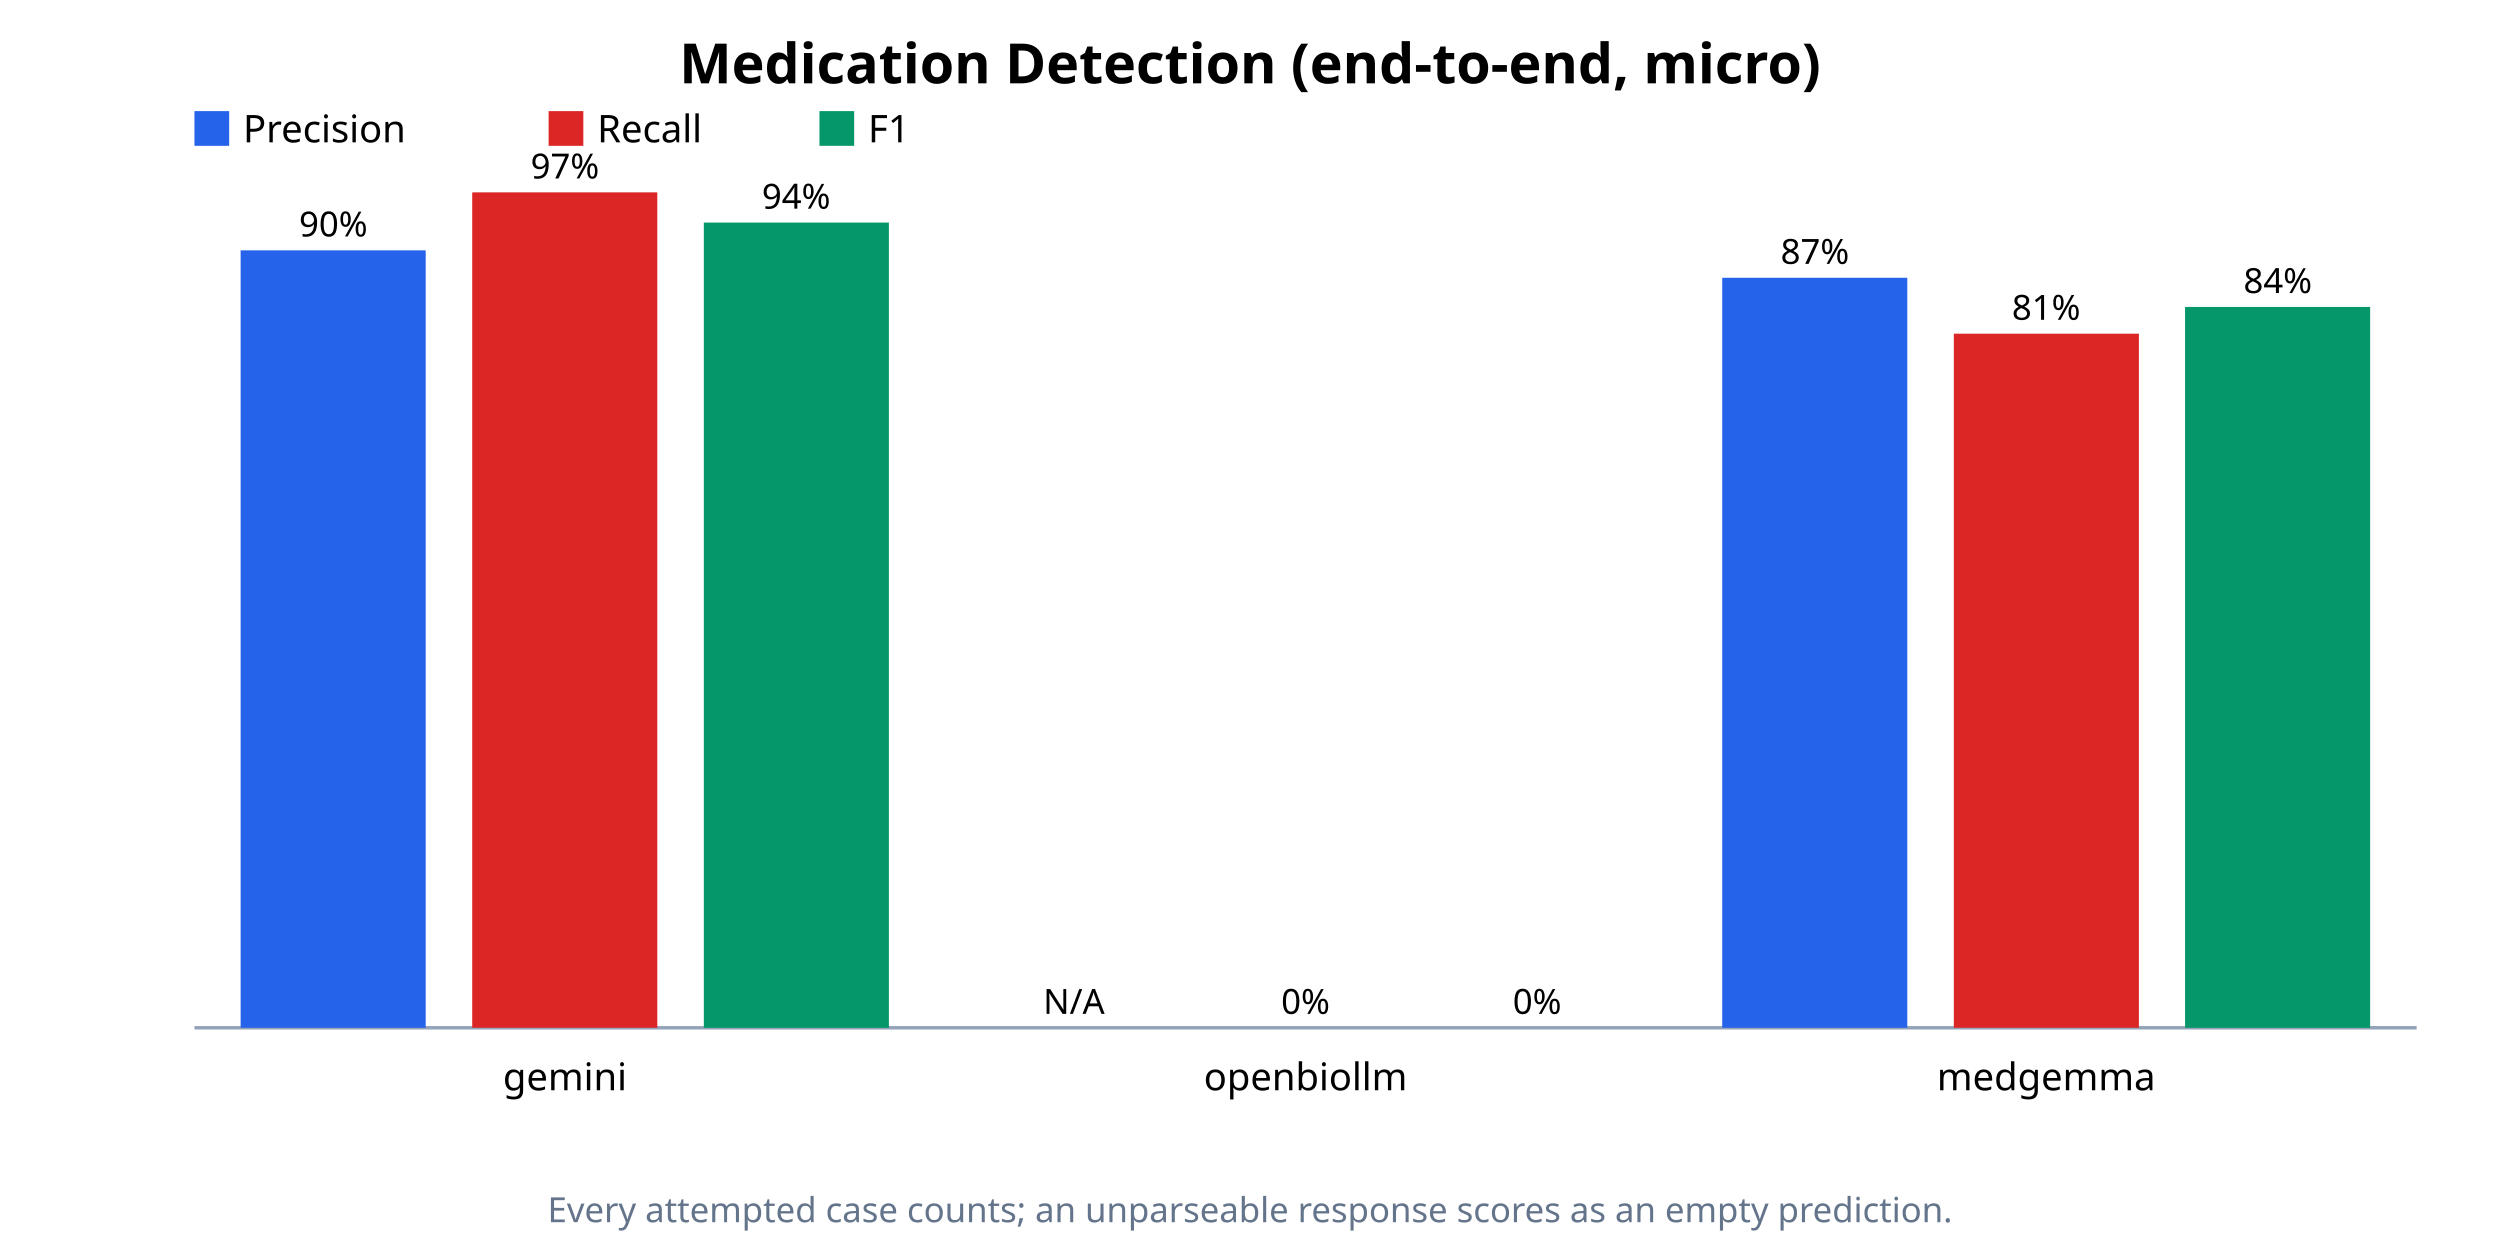
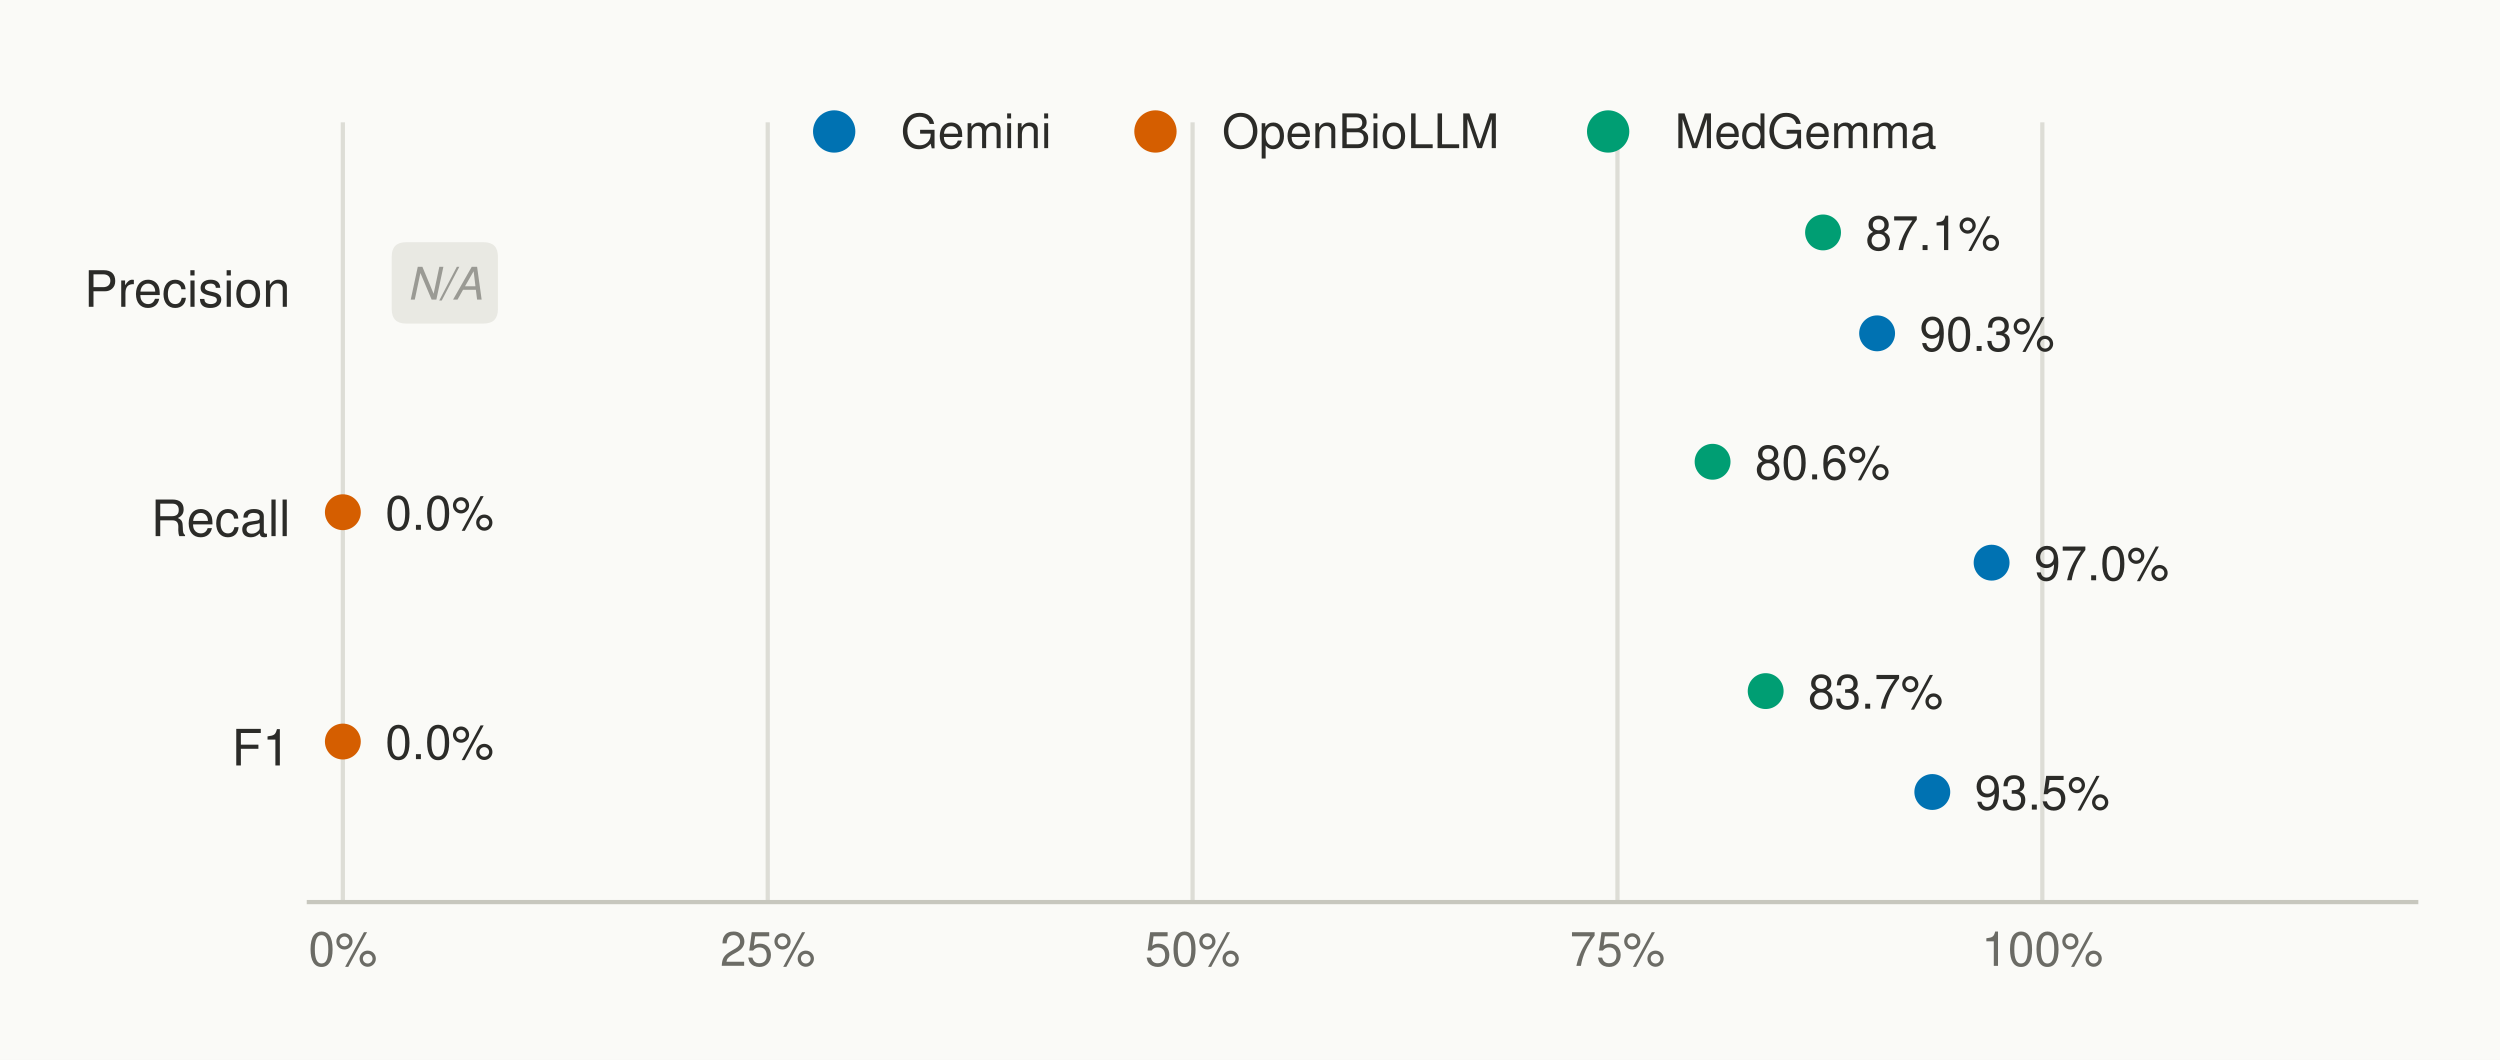
- <svg xmlns="http://www.w3.org/2000/svg" viewBox="0 0 720 360" width="720" height="360" font-family="sans-serif">
-   <rect x="0" y="0" width="720" height="360" fill="white" />
-   <text x="360.0" y="24" text-anchor="middle" font-size="16" font-weight="bold">Medication Detection (end-to-end, micro)</text>
-   <line x1="56" y1="296.0" x2="696" y2="296.0" stroke="#94a3b8" stroke-width="1" />
-   <rect x="56" y="32" width="10" height="10" fill="#2563eb" />
-   <text x="70" y="41" font-size="11">Precision</text>
-   <rect x="158" y="32" width="10" height="10" fill="#dc2626" />
-   <text x="172" y="41" font-size="11">Recall</text>
-   <rect x="236" y="32" width="10" height="10" fill="#059669" />
-   <text x="250" y="41" font-size="11">F1</text>
-   <rect x="69.3" y="72.1" width="53.3" height="223.9" fill="#2563eb" />
-   <text x="96.0" y="68.1" text-anchor="middle" font-size="10">90%</text>
-   <rect x="136.0" y="55.4" width="53.3" height="240.6" fill="#dc2626" />
-   <text x="162.7" y="51.4" text-anchor="middle" font-size="10">97%</text>
-   <rect x="202.7" y="64.1" width="53.3" height="231.9" fill="#059669" />
-   <text x="229.3" y="60.1" text-anchor="middle" font-size="10">94%</text>
-   <text x="162.7" y="314.0" text-anchor="middle" font-size="11">gemini</text>
-   <rect x="282.7" y="296.0" width="53.3" height="0.0" fill="#2563eb" />
-   <text x="309.3" y="292.0" text-anchor="middle" font-size="10">N/A</text>
-   <rect x="349.3" y="296.0" width="53.3" height="0.0" fill="#dc2626" />
-   <text x="376.0" y="292.0" text-anchor="middle" font-size="10">0%</text>
-   <rect x="416.0" y="296.0" width="53.3" height="0.0" fill="#059669" />
-   <text x="442.7" y="292.0" text-anchor="middle" font-size="10">0%</text>
-   <text x="376.0" y="314.0" text-anchor="middle" font-size="11">openbiollm</text>
-   <rect x="496.0" y="80.0" width="53.3" height="216.0" fill="#2563eb" />
-   <text x="522.7" y="76.0" text-anchor="middle" font-size="10">87%</text>
-   <rect x="562.7" y="96.1" width="53.3" height="199.9" fill="#dc2626" />
-   <text x="589.3" y="92.1" text-anchor="middle" font-size="10">81%</text>
-   <rect x="629.3" y="88.4" width="53.3" height="207.6" fill="#059669" />
-   <text x="656.0" y="84.4" text-anchor="middle" font-size="10">84%</text>
-   <text x="589.3" y="314.0" text-anchor="middle" font-size="11">medgemma</text>
-   <text x="360.0" y="352" text-anchor="middle" font-size="10" fill="#64748b">Every attempted case counts; an unparseable response scores as an empty prediction.</text>
+ <svg xmlns="http://www.w3.org/2000/svg" xmlns:xlink="http://www.w3.org/1999/xlink" width="472.664pt" height="200.378pt" viewBox="0 0 472.664 200.378" version="1.1">
+   <defs>
+     <style type="text/css">*{stroke-linejoin: round; stroke-linecap: butt}</style>
+   </defs>
+   <g id="figure_1">
+     <g id="patch_1">
+       <path d="M 0 200.378  L 472.664 200.378  L 472.664 0  L 0 0  z " style="fill: #fafaf7" />
+     </g>
+     <g id="axes_1">
+       <g id="patch_2">
+         <path d="M 58.395 170.553  L 456.824 170.553  L 456.824 23.134  L 58.395 23.134  z " style="fill: #fafaf7" />
+       </g>
+       <g id="matplotlib.axis_1">
+         <g id="xtick_1">
+           <g id="line2d_1">
+             <path d="M 64.822 170.553  L 64.822 23.134  " clip-path="url(#p23b8a9a325)" style="fill: none; stroke: #ddddd6; stroke-width: 0.8; stroke-linecap: square" />
+           </g>
+           <g id="line2d_2" />
+           <g id="text_1">
+             <text style="font-size: 9px; font-family: 'Helvetica Neue', 'Helvetica', 'Arial', 'Liberation Sans', 'DejaVu Sans', sans-serif; text-anchor: middle; fill: #6b6b65" x="64.822" y="182.621" transform="rotate(-0 64.82166 182.6207)">0%</text>
+           </g>
+         </g>
+         <g id="xtick_2">
+           <g id="line2d_3">
+             <path d="M 145.15 170.553  L 145.15 23.134  " clip-path="url(#p23b8a9a325)" style="fill: none; stroke: #ddddd6; stroke-width: 0.8; stroke-linecap: square" />
+           </g>
+           <g id="line2d_4" />
+           <g id="text_2">
+             <text style="font-size: 9px; font-family: 'Helvetica Neue', 'Helvetica', 'Arial', 'Liberation Sans', 'DejaVu Sans', sans-serif; text-anchor: middle; fill: #6b6b65" x="145.15" y="182.621" transform="rotate(-0 145.15 182.6207)">25%</text>
+           </g>
+         </g>
+         <g id="xtick_3">
+           <g id="line2d_5">
+             <path d="M 225.478 170.553  L 225.478 23.134  " clip-path="url(#p23b8a9a325)" style="fill: none; stroke: #ddddd6; stroke-width: 0.8; stroke-linecap: square" />
+           </g>
+           <g id="line2d_6" />
+           <g id="text_3">
+             <text style="font-size: 9px; font-family: 'Helvetica Neue', 'Helvetica', 'Arial', 'Liberation Sans', 'DejaVu Sans', sans-serif; text-anchor: middle; fill: #6b6b65" x="225.478" y="182.621" transform="rotate(-0 225.4784 182.6207)">50%</text>
+           </g>
+         </g>
+         <g id="xtick_4">
+           <g id="line2d_7">
+             <path d="M 305.807 170.553  L 305.807 23.134  " clip-path="url(#p23b8a9a325)" style="fill: none; stroke: #ddddd6; stroke-width: 0.8; stroke-linecap: square" />
+           </g>
+           <g id="line2d_8" />
+           <g id="text_4">
+             <text style="font-size: 9px; font-family: 'Helvetica Neue', 'Helvetica', 'Arial', 'Liberation Sans', 'DejaVu Sans', sans-serif; text-anchor: middle; fill: #6b6b65" x="305.807" y="182.621" transform="rotate(-0 305.8068 182.6207)">75%</text>
+           </g>
+         </g>
+         <g id="xtick_5">
+           <g id="line2d_9">
+             <path d="M 386.135 170.553  L 386.135 23.134  " clip-path="url(#p23b8a9a325)" style="fill: none; stroke: #ddddd6; stroke-width: 0.8; stroke-linecap: square" />
+           </g>
+           <g id="line2d_10" />
+           <g id="text_5">
+             <text style="font-size: 9px; font-family: 'Helvetica Neue', 'Helvetica', 'Arial', 'Liberation Sans', 'DejaVu Sans', sans-serif; text-anchor: middle; fill: #6b6b65" x="386.135" y="182.621" transform="rotate(-0 386.1352 182.6207)">100%</text>
+           </g>
+         </g>
+       </g>
+       <g id="matplotlib.axis_2">
+         <g id="ytick_1">
+           <g id="line2d_11" />
+           <g id="text_6">
+             <text style="font-size: 9.5px; font-family: 'Helvetica Neue', 'Helvetica', 'Arial', 'Liberation Sans', 'DejaVu Sans', sans-serif; text-anchor: end; fill: #2b2b28" x="54.895" y="144.724" transform="rotate(-0 54.89539 144.7237)">F1</text>
+           </g>
+         </g>
+         <g id="ytick_2">
+           <g id="line2d_12" />
+           <g id="text_7">
+             <text style="font-size: 9.5px; font-family: 'Helvetica Neue', 'Helvetica', 'Arial', 'Liberation Sans', 'DejaVu Sans', sans-serif; text-anchor: end; fill: #2b2b28" x="54.895" y="101.365" transform="rotate(-0 54.89539 101.3651)">Recall</text>
+           </g>
+         </g>
+         <g id="ytick_3">
+           <g id="line2d_13" />
+           <g id="text_8">
+             <text style="font-size: 9.5px; font-family: 'Helvetica Neue', 'Helvetica', 'Arial', 'Liberation Sans', 'DejaVu Sans', sans-serif; text-anchor: end; fill: #2b2b28" x="54.895" y="58.007" transform="rotate(-0 54.89539 58.00653)">Precision</text>
+           </g>
+         </g>
+       </g>
+       <g id="patch_3">
+         <path d="M 58.395 170.553  L 456.824 170.553  " style="fill: none; stroke: #c7c7be; stroke-width: 0.8; stroke-linejoin: miter; stroke-linecap: square" />
+       </g>
+       <g id="PathCollection_1">
+         <path d="M 354.896 66.415  C 355.796 66.415 356.658 66.057 357.294 65.421  C 357.93 64.785 358.288 63.923 358.288 63.023  C 358.288 62.124 357.93 61.261 357.294 60.625  C 356.658 59.99 355.796 59.632 354.896 59.632  C 353.997 59.632 353.134 59.99 352.498 60.625  C 351.863 61.261 351.505 62.124 351.505 63.023  C 351.505 63.923 351.863 64.785 352.498 65.421  C 353.134 66.057 353.997 66.415 354.896 66.415  z " clip-path="url(#p23b8a9a325)" style="fill: #0072b2" />
+       </g>
+       <g id="text_9">
+         <text style="font-size: 9px; font-family: 'Helvetica Neue', 'Helvetica', 'Arial', 'Liberation Sans', 'DejaVu Sans', sans-serif; text-anchor: start; fill: #2b2b28" x="362.929" y="66.349" transform="rotate(-0 362.9292 66.34891)">90.3%</text>
+       </g>
+       <g id="text_10">
+         <g id="patch_4">
+           <path d="M 76.782 61.177  L 91.419 61.177  Q 94.139 61.177 94.139 58.457  L 94.139 48.512  Q 94.139 45.792 91.419 45.792  L 76.782 45.792  Q 74.062 45.792 74.062 48.512  L 74.062 58.457  Q 74.062 61.177 76.782 61.177  z " style="fill: #e9e9e3" />
+         </g>
+         <text style="font-style: italic; font-size: 8.5px; font-family: 'Helvetica Neue', 'Helvetica', 'Arial', 'Liberation Sans', 'DejaVu Sans', sans-serif; text-anchor: middle; fill: #9a9a94" x="84.1" y="56.647" transform="rotate(-0 84.10047 56.64653)">N/A</text>
+       </g>
+       <g id="PathCollection_2">
+         <path d="M 344.675 47.337  C 345.575 47.337 346.437 46.979 347.073 46.344  C 347.709 45.708 348.067 44.845 348.067 43.946  C 348.067 43.046 347.709 42.184 347.073 41.548  C 346.437 40.912 345.575 40.554 344.675 40.554  C 343.776 40.554 342.913 40.912 342.277 41.548  C 341.642 42.184 341.284 43.046 341.284 43.946  C 341.284 44.845 341.642 45.708 342.277 46.344  C 342.913 46.979 343.776 47.337 344.675 47.337  z " clip-path="url(#p23b8a9a325)" style="fill: #009e73" />
+       </g>
+       <g id="text_11">
+         <text style="font-size: 9px; font-family: 'Helvetica Neue', 'Helvetica', 'Arial', 'Liberation Sans', 'DejaVu Sans', sans-serif; text-anchor: start; fill: #2b2b28" x="352.708" y="47.271" transform="rotate(-0 352.7082 47.27114)">87.1%</text>
+       </g>
+       <g id="PathCollection_3">
+         <path d="M 376.544 109.773  C 377.443 109.773 378.306 109.416 378.942 108.78  C 379.578 108.144 379.935 107.281 379.935 106.382  C 379.935 105.483 379.578 104.62 378.942 103.984  C 378.306 103.348 377.443 102.991 376.544 102.991  C 375.644 102.991 374.782 103.348 374.146 103.984  C 373.51 104.62 373.153 105.483 373.153 106.382  C 373.153 107.281 373.51 108.144 374.146 108.78  C 374.782 109.416 375.644 109.773 376.544 109.773  z " clip-path="url(#p23b8a9a325)" style="fill: #0072b2" />
+       </g>
+       <g id="text_12">
+         <text style="font-size: 9px; font-family: 'Helvetica Neue', 'Helvetica', 'Arial', 'Liberation Sans', 'DejaVu Sans', sans-serif; text-anchor: start; fill: #2b2b28" x="384.577" y="109.707" transform="rotate(-0 384.5766 109.7075)">97.0%</text>
+       </g>
+       <g id="PathCollection_4">
+         <path d="M 64.822 100.234  C 65.721 100.234 66.584 99.877 67.22 99.241  C 67.856 98.605 68.213 97.742 68.213 96.843  C 68.213 95.944 67.856 95.081 67.22 94.445  C 66.584 93.809 65.721 93.452 64.822 93.452  C 63.922 93.452 63.06 93.809 62.424 94.445  C 61.788 95.081 61.43 95.944 61.43 96.843  C 61.43 97.742 61.788 98.605 62.424 99.241  C 63.06 99.877 63.922 100.234 64.822 100.234  z " clip-path="url(#p23b8a9a325)" style="fill: #d55e00" />
+       </g>
+       <g id="text_13">
+         <text style="font-size: 9px; font-family: 'Helvetica Neue', 'Helvetica', 'Arial', 'Liberation Sans', 'DejaVu Sans', sans-serif; text-anchor: start; fill: #2b2b28" x="72.854" y="100.169" transform="rotate(-0 72.8545 100.1686)">0.0%</text>
+       </g>
+       <g id="PathCollection_5">
+         <path d="M 323.791 90.695  C 324.69 90.695 325.553 90.338 326.189 89.702  C 326.825 89.066 327.182 88.204 327.182 87.304  C 327.182 86.405 326.825 85.542 326.189 84.906  C 325.553 84.27 324.69 83.913 323.791 83.913  C 322.891 83.913 322.029 84.27 321.393 84.906  C 320.757 85.542 320.4 86.405 320.4 87.304  C 320.4 88.204 320.757 89.066 321.393 89.702  C 322.029 90.338 322.891 90.695 323.791 90.695  z " clip-path="url(#p23b8a9a325)" style="fill: #009e73" />
+       </g>
+       <g id="text_14">
+         <text style="font-size: 9px; font-family: 'Helvetica Neue', 'Helvetica', 'Arial', 'Liberation Sans', 'DejaVu Sans', sans-serif; text-anchor: start; fill: #2b2b28" x="331.824" y="90.63" transform="rotate(-0 331.8236 90.62971)">80.6%</text>
+       </g>
+       <g id="PathCollection_6">
+         <path d="M 365.331 153.132  C 366.23 153.132 367.093 152.774 367.729 152.138  C 368.365 151.503 368.722 150.64 368.722 149.741  C 368.722 148.841 368.365 147.979 367.729 147.343  C 367.093 146.707 366.23 146.349 365.331 146.349  C 364.431 146.349 363.569 146.707 362.933 147.343  C 362.297 147.979 361.94 148.841 361.94 149.741  C 361.94 150.64 362.297 151.503 362.933 152.138  C 363.569 152.774 364.431 153.132 365.331 153.132  z " clip-path="url(#p23b8a9a325)" style="fill: #0072b2" />
+       </g>
+       <g id="text_15">
+         <text style="font-size: 9px; font-family: 'Helvetica Neue', 'Helvetica', 'Arial', 'Liberation Sans', 'DejaVu Sans', sans-serif; text-anchor: start; fill: #2b2b28" x="373.364" y="153.066" transform="rotate(-0 373.3635 153.066)">93.5%</text>
+       </g>
+       <g id="PathCollection_7">
+         <path d="M 64.822 143.593  C 65.721 143.593 66.584 143.236 67.22 142.6  C 67.856 141.964 68.213 141.101 68.213 140.202  C 68.213 139.302 67.856 138.44 67.22 137.804  C 66.584 137.168 65.721 136.81 64.822 136.81  C 63.922 136.81 63.06 137.168 62.424 137.804  C 61.788 138.44 61.43 139.302 61.43 140.202  C 61.43 141.101 61.788 141.964 62.424 142.6  C 63.06 143.236 63.922 143.593 64.822 143.593  z " clip-path="url(#p23b8a9a325)" style="fill: #d55e00" />
+       </g>
+       <g id="text_16">
+         <text style="font-size: 9px; font-family: 'Helvetica Neue', 'Helvetica', 'Arial', 'Liberation Sans', 'DejaVu Sans', sans-serif; text-anchor: start; fill: #2b2b28" x="72.854" y="143.527" transform="rotate(-0 72.8545 143.5272)">0.0%</text>
+       </g>
+       <g id="PathCollection_8">
+         <path d="M 333.828 134.054  C 334.728 134.054 335.59 133.697 336.226 133.061  C 336.862 132.425 337.219 131.562 337.219 130.663  C 337.219 129.763 336.862 128.901 336.226 128.265  C 335.59 127.629 334.728 127.272 333.828 127.272  C 332.929 127.272 332.066 127.629 331.43 128.265  C 330.794 128.901 330.437 129.763 330.437 130.663  C 330.437 131.562 330.794 132.425 331.43 133.061  C 332.066 133.697 332.929 134.054 333.828 134.054  z " clip-path="url(#p23b8a9a325)" style="fill: #009e73" />
+       </g>
+       <g id="text_17">
+         <text style="font-size: 9px; font-family: 'Helvetica Neue', 'Helvetica', 'Arial', 'Liberation Sans', 'DejaVu Sans', sans-serif; text-anchor: start; fill: #2b2b28" x="341.861" y="133.988" transform="rotate(-0 341.8612 133.9883)">83.7%</text>
+       </g>
+       <g id="legend_1">
+         <g id="line2d_14">
+           <defs>
+             <path id="m2c07a96118" d="M 0 3.5  C 0.928 3.5 1.819 3.131 2.475 2.475  C 3.131 1.819 3.5 0.928 3.5 0  C 3.5 -0.928 3.131 -1.819 2.475 -2.475  C 1.819 -3.131 0.928 -3.5 0 -3.5  C -0.928 -3.5 -1.819 -3.131 -2.475 -2.475  C -3.131 -1.819 -3.5 -0.928 -3.5 0  C -3.5 0.928 -3.131 1.819 -2.475 2.475  C -1.819 3.131 -0.928 3.5 0 3.5  z " style="stroke: #0072b2" />
+           </defs>
+           <g>
+             <use xlink:href="#m2c07a96118" x="157.715" y="24.858" style="fill: #0072b2; stroke: #0072b2" />
+           </g>
+         </g>
+         <g id="text_18">
+           <text style="font-size: 9px; font-family: 'Helvetica Neue', 'Helvetica', 'Arial', 'Liberation Sans', 'DejaVu Sans', sans-serif; text-anchor: start; fill: #2b2b28" x="170.315" y="28.008" transform="rotate(-0 170.3147 28.008)">Gemini</text>
+         </g>
+         <g id="line2d_15">
+           <defs>
+             <path id="ma873a61457" d="M 0 3.5  C 0.928 3.5 1.819 3.131 2.475 2.475  C 3.131 1.819 3.5 0.928 3.5 0  C 3.5 -0.928 3.131 -1.819 2.475 -2.475  C 1.819 -3.131 0.928 -3.5 0 -3.5  C -0.928 -3.5 -1.819 -3.131 -2.475 -2.475  C -3.131 -1.819 -3.5 -0.928 -3.5 0  C -3.5 0.928 -3.131 1.819 -2.475 2.475  C -1.819 3.131 -0.928 3.5 0 3.5  z " style="stroke: #d55e00" />
+           </defs>
+           <g>
+             <use xlink:href="#ma873a61457" x="218.456" y="24.858" style="fill: #d55e00; stroke: #d55e00" />
+           </g>
+         </g>
+         <g id="text_19">
+           <text style="font-size: 9px; font-family: 'Helvetica Neue', 'Helvetica', 'Arial', 'Liberation Sans', 'DejaVu Sans', sans-serif; text-anchor: start; fill: #2b2b28" x="231.056" y="28.008" transform="rotate(-0 231.0563 28.008)">OpenBioLLM</text>
+         </g>
+         <g id="line2d_16">
+           <defs>
+             <path id="mb64acf604c" d="M 0 3.5  C 0.928 3.5 1.819 3.131 2.475 2.475  C 3.131 1.819 3.5 0.928 3.5 0  C 3.5 -0.928 3.131 -1.819 2.475 -2.475  C 1.819 -3.131 0.928 -3.5 0 -3.5  C -0.928 -3.5 -1.819 -3.131 -2.475 -2.475  C -3.131 -1.819 -3.5 -0.928 -3.5 0  C -3.5 0.928 -3.131 1.819 -2.475 2.475  C -1.819 3.131 -0.928 3.5 0 3.5  z " style="stroke: #009e73" />
+           </defs>
+           <g>
+             <use xlink:href="#mb64acf604c" x="304.045" y="24.858" style="fill: #009e73; stroke: #009e73" />
+           </g>
+         </g>
+         <g id="text_20">
+           <text style="font-size: 9px; font-family: 'Helvetica Neue', 'Helvetica', 'Arial', 'Liberation Sans', 'DejaVu Sans', sans-serif; text-anchor: start; fill: #2b2b28" x="316.645" y="28.008" transform="rotate(-0 316.6448 28.008)">MedGemma</text>
+         </g>
+       </g>
+     </g>
+   </g>
+   <defs>
+     <clipPath id="p23b8a9a325">
+       <rect x="58.395" y="23.134" width="398.429" height="147.419" />
+     </clipPath>
+   </defs>
</svg>
